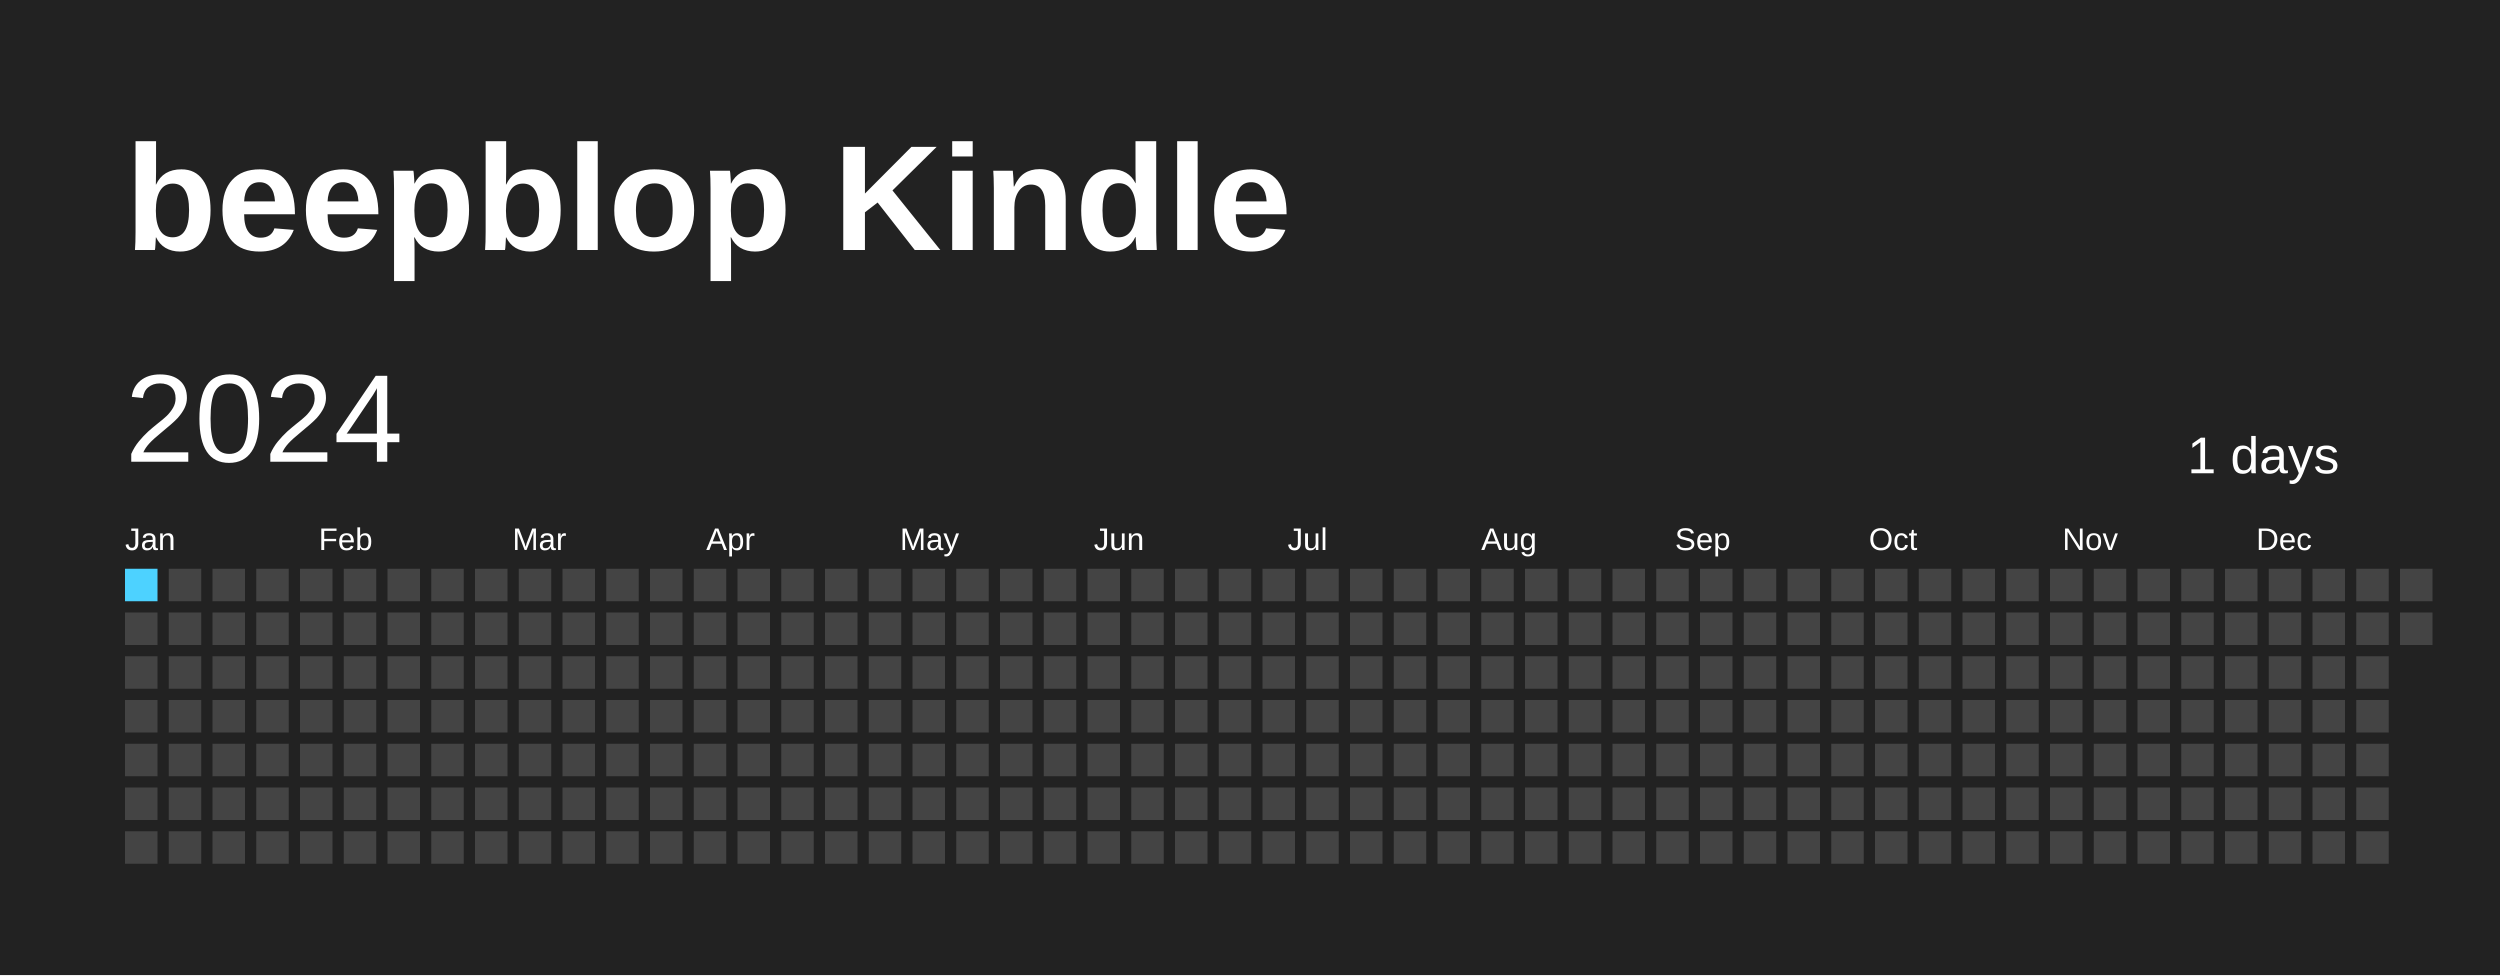
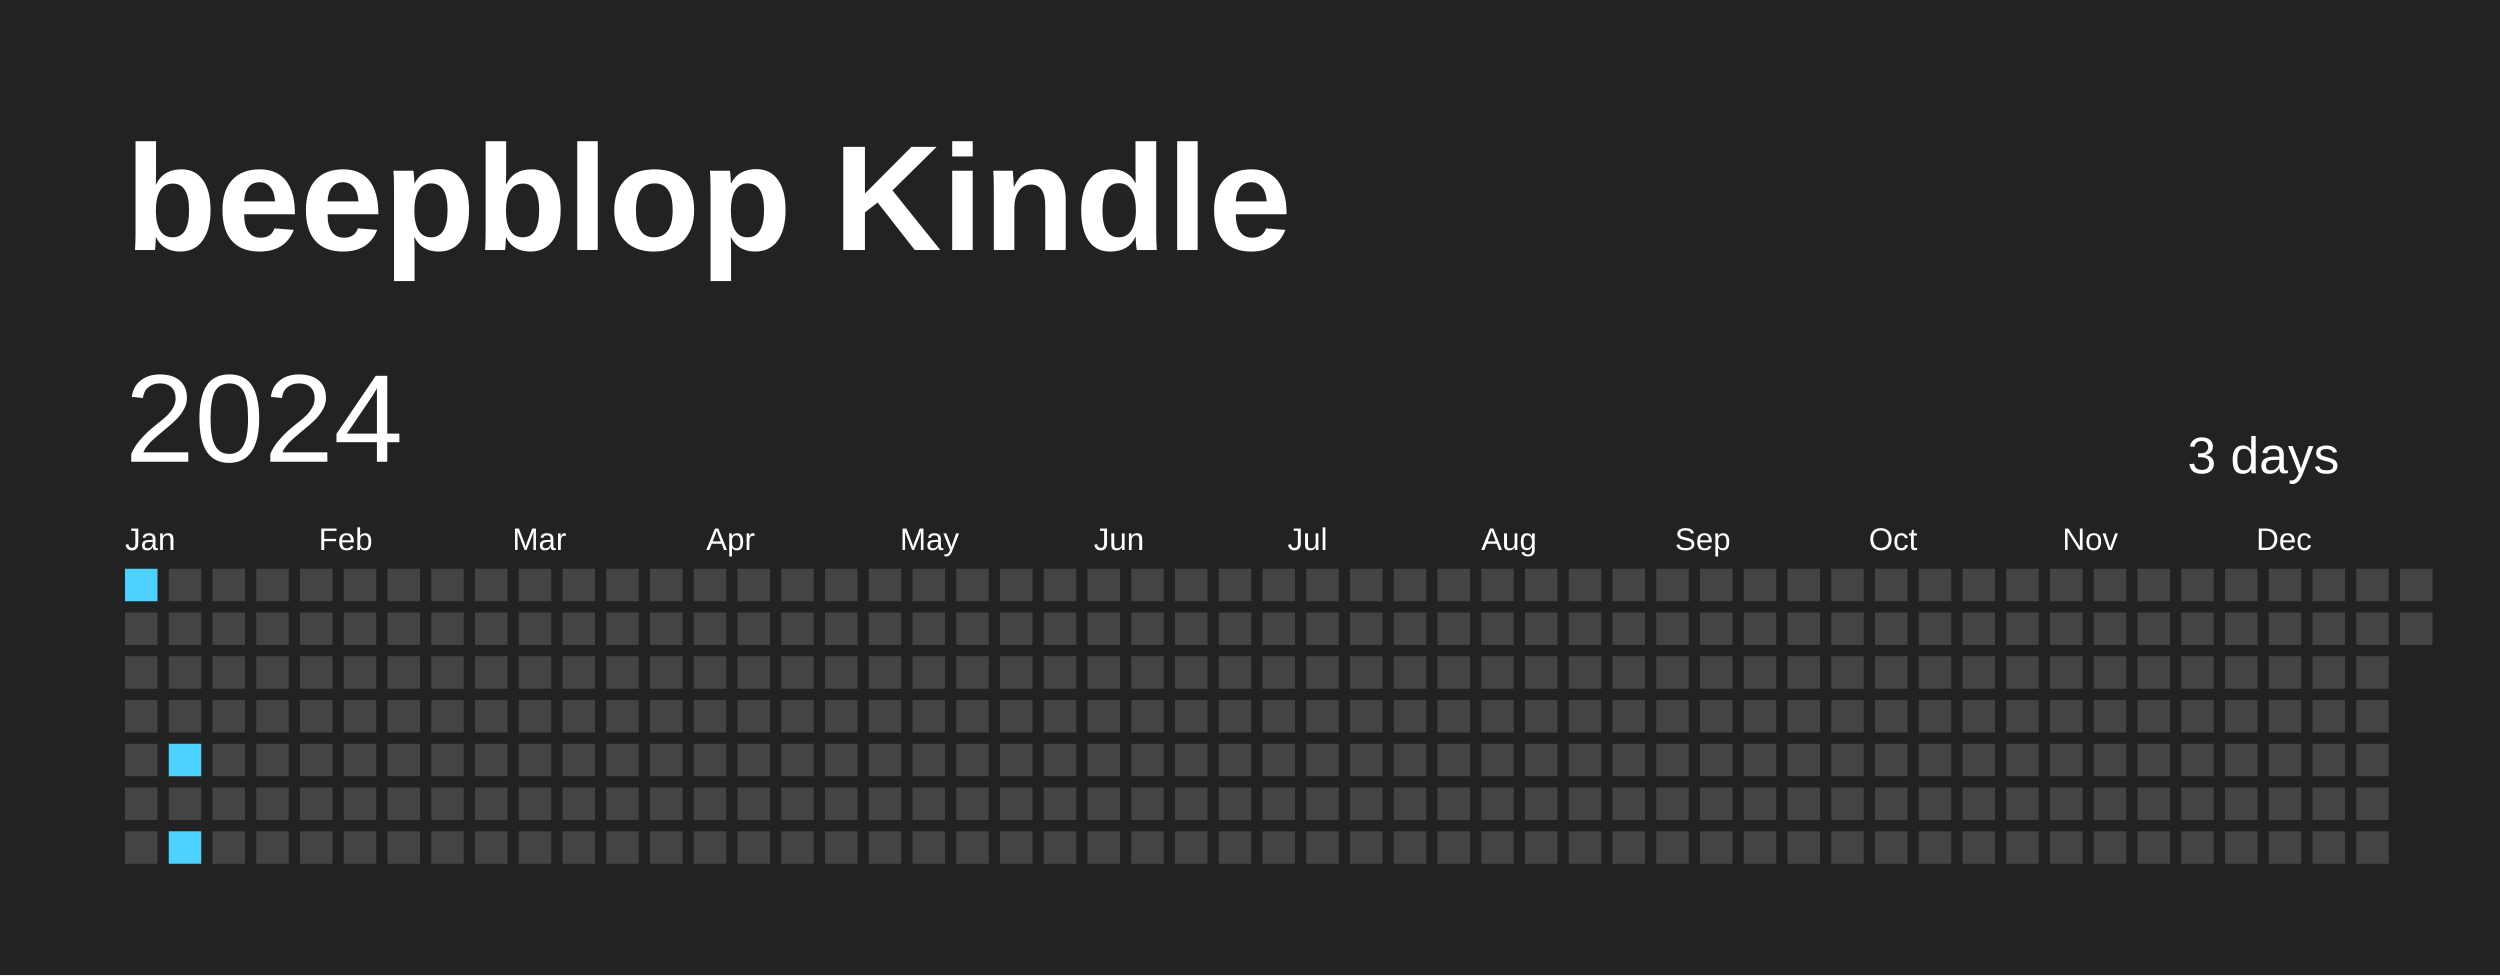
<svg xmlns="http://www.w3.org/2000/svg" baseProfile="full" height="78mm" version="1.1" viewBox="0,0,200,78" width="200mm">
  <defs />
  <rect fill="#222222" height="78" width="200" x="0" y="0" />
  <text fill="#FFFFFF" style="font-size:12px; font-family:Arial; font-weight:bold;" x="10" y="20">beepblop Kindle</text>
  <text dominant-baseline="hanging" fill="#FFFFFF" style="font-size:10.0px; font-family:Arial;" x="10" y="30">2024</text>
-   <text dominant-baseline="hanging" fill="#FFFFFF" style="font-size:4.125px; font-family:Arial;" x="175" y="35">1 days</text>
+   <text dominant-baseline="hanging" fill="#FFFFFF" style="font-size:4.125px; font-family:Arial;" x="175" y="35">3 days</text>
  <text fill="#FFFFFF" style="font-size:2.5px; font-family:Arial" x="10.0" y="44">Jan</text>
  <text fill="#FFFFFF" style="font-size:2.5px; font-family:Arial" x="25.5" y="44">Feb</text>
  <text fill="#FFFFFF" style="font-size:2.5px; font-family:Arial" x="41.0" y="44">Mar</text>
  <text fill="#FFFFFF" style="font-size:2.5px; font-family:Arial" x="56.5" y="44">Apr</text>
  <text fill="#FFFFFF" style="font-size:2.5px; font-family:Arial" x="72.0" y="44">May</text>
  <text fill="#FFFFFF" style="font-size:2.5px; font-family:Arial" x="87.5" y="44">Jun</text>
  <text fill="#FFFFFF" style="font-size:2.5px; font-family:Arial" x="103.0" y="44">Jul</text>
  <text fill="#FFFFFF" style="font-size:2.5px; font-family:Arial" x="118.5" y="44">Aug</text>
  <text fill="#FFFFFF" style="font-size:2.5px; font-family:Arial" x="134.0" y="44">Sep</text>
  <text fill="#FFFFFF" style="font-size:2.5px; font-family:Arial" x="149.5" y="44">Oct</text>
  <text fill="#FFFFFF" style="font-size:2.5px; font-family:Arial" x="165.0" y="44">Nov</text>
  <text fill="#FFFFFF" style="font-size:2.5px; font-family:Arial" x="180.5" y="44">Dec</text>
  <rect fill="#4DD2FF" height="2.6" width="2.6" x="10.0" y="45.5" />
  <rect fill="#444444" height="2.6" width="2.6" x="10.0" y="49.0" />
  <rect fill="#444444" height="2.6" width="2.6" x="10.0" y="52.5" />
  <rect fill="#444444" height="2.6" width="2.6" x="10.0" y="56.0" />
  <rect fill="#444444" height="2.6" width="2.6" x="10.0" y="59.5" />
  <rect fill="#444444" height="2.6" width="2.6" x="10.0" y="63.0" />
  <rect fill="#444444" height="2.6" width="2.6" x="10.0" y="66.5" />
  <rect fill="#444444" height="2.6" width="2.6" x="13.5" y="45.5" />
  <rect fill="#444444" height="2.6" width="2.6" x="13.5" y="49.0" />
  <rect fill="#444444" height="2.6" width="2.6" x="13.5" y="52.5" />
  <rect fill="#444444" height="2.6" width="2.6" x="13.5" y="56.0" />
-   <rect fill="#444444" height="2.6" width="2.6" x="13.5" y="59.5" />
+   <rect fill="#4DD2FF" height="2.6" width="2.6" x="13.5" y="59.5" />
  <rect fill="#444444" height="2.6" width="2.6" x="13.5" y="63.0" />
-   <rect fill="#444444" height="2.6" width="2.6" x="13.5" y="66.5" />
+   <rect fill="#4DD2FF" height="2.6" width="2.6" x="13.5" y="66.5" />
  <rect fill="#444444" height="2.6" width="2.6" x="17.0" y="45.5" />
  <rect fill="#444444" height="2.6" width="2.6" x="17.0" y="49.0" />
  <rect fill="#444444" height="2.6" width="2.6" x="17.0" y="52.5" />
  <rect fill="#444444" height="2.6" width="2.6" x="17.0" y="56.0" />
  <rect fill="#444444" height="2.6" width="2.6" x="17.0" y="59.5" />
  <rect fill="#444444" height="2.6" width="2.6" x="17.0" y="63.0" />
  <rect fill="#444444" height="2.6" width="2.6" x="17.0" y="66.5" />
  <rect fill="#444444" height="2.6" width="2.6" x="20.5" y="45.5" />
  <rect fill="#444444" height="2.6" width="2.6" x="20.5" y="49.0" />
  <rect fill="#444444" height="2.6" width="2.6" x="20.5" y="52.5" />
  <rect fill="#444444" height="2.6" width="2.6" x="20.5" y="56.0" />
  <rect fill="#444444" height="2.6" width="2.6" x="20.5" y="59.5" />
  <rect fill="#444444" height="2.6" width="2.6" x="20.5" y="63.0" />
  <rect fill="#444444" height="2.6" width="2.6" x="20.5" y="66.5" />
  <rect fill="#444444" height="2.6" width="2.6" x="24.0" y="45.5" />
  <rect fill="#444444" height="2.6" width="2.6" x="24.0" y="49.0" />
  <rect fill="#444444" height="2.6" width="2.6" x="24.0" y="52.5" />
  <rect fill="#444444" height="2.6" width="2.6" x="24.0" y="56.0" />
  <rect fill="#444444" height="2.6" width="2.6" x="24.0" y="59.5" />
  <rect fill="#444444" height="2.6" width="2.6" x="24.0" y="63.0" />
  <rect fill="#444444" height="2.6" width="2.6" x="24.0" y="66.5" />
  <rect fill="#444444" height="2.6" width="2.6" x="27.5" y="45.5" />
  <rect fill="#444444" height="2.6" width="2.6" x="27.5" y="49.0" />
  <rect fill="#444444" height="2.6" width="2.6" x="27.5" y="52.5" />
  <rect fill="#444444" height="2.6" width="2.6" x="27.5" y="56.0" />
  <rect fill="#444444" height="2.6" width="2.6" x="27.5" y="59.5" />
  <rect fill="#444444" height="2.6" width="2.6" x="27.5" y="63.0" />
  <rect fill="#444444" height="2.6" width="2.6" x="27.5" y="66.5" />
  <rect fill="#444444" height="2.6" width="2.6" x="31.0" y="45.5" />
  <rect fill="#444444" height="2.6" width="2.6" x="31.0" y="49.0" />
  <rect fill="#444444" height="2.6" width="2.6" x="31.0" y="52.5" />
  <rect fill="#444444" height="2.6" width="2.6" x="31.0" y="56.0" />
  <rect fill="#444444" height="2.6" width="2.6" x="31.0" y="59.5" />
  <rect fill="#444444" height="2.6" width="2.6" x="31.0" y="63.0" />
  <rect fill="#444444" height="2.6" width="2.6" x="31.0" y="66.5" />
  <rect fill="#444444" height="2.6" width="2.6" x="34.5" y="45.5" />
  <rect fill="#444444" height="2.6" width="2.6" x="34.5" y="49.0" />
  <rect fill="#444444" height="2.6" width="2.6" x="34.5" y="52.5" />
  <rect fill="#444444" height="2.6" width="2.6" x="34.5" y="56.0" />
  <rect fill="#444444" height="2.6" width="2.6" x="34.5" y="59.5" />
  <rect fill="#444444" height="2.6" width="2.6" x="34.5" y="63.0" />
  <rect fill="#444444" height="2.6" width="2.6" x="34.5" y="66.5" />
  <rect fill="#444444" height="2.6" width="2.6" x="38.0" y="45.5" />
  <rect fill="#444444" height="2.6" width="2.6" x="38.0" y="49.0" />
  <rect fill="#444444" height="2.6" width="2.6" x="38.0" y="52.5" />
  <rect fill="#444444" height="2.6" width="2.6" x="38.0" y="56.0" />
  <rect fill="#444444" height="2.6" width="2.6" x="38.0" y="59.5" />
  <rect fill="#444444" height="2.6" width="2.6" x="38.0" y="63.0" />
  <rect fill="#444444" height="2.6" width="2.6" x="38.0" y="66.5" />
  <rect fill="#444444" height="2.6" width="2.6" x="41.5" y="45.5" />
  <rect fill="#444444" height="2.6" width="2.6" x="41.5" y="49.0" />
  <rect fill="#444444" height="2.6" width="2.6" x="41.5" y="52.5" />
  <rect fill="#444444" height="2.6" width="2.6" x="41.5" y="56.0" />
  <rect fill="#444444" height="2.6" width="2.6" x="41.5" y="59.5" />
  <rect fill="#444444" height="2.6" width="2.6" x="41.5" y="63.0" />
  <rect fill="#444444" height="2.6" width="2.6" x="41.5" y="66.5" />
  <rect fill="#444444" height="2.6" width="2.6" x="45.0" y="45.5" />
  <rect fill="#444444" height="2.6" width="2.6" x="45.0" y="49.0" />
  <rect fill="#444444" height="2.6" width="2.6" x="45.0" y="52.5" />
  <rect fill="#444444" height="2.6" width="2.6" x="45.0" y="56.0" />
  <rect fill="#444444" height="2.6" width="2.6" x="45.0" y="59.5" />
  <rect fill="#444444" height="2.6" width="2.6" x="45.0" y="63.0" />
  <rect fill="#444444" height="2.6" width="2.6" x="45.0" y="66.5" />
  <rect fill="#444444" height="2.6" width="2.6" x="48.5" y="45.5" />
  <rect fill="#444444" height="2.6" width="2.6" x="48.5" y="49.0" />
  <rect fill="#444444" height="2.6" width="2.6" x="48.5" y="52.5" />
  <rect fill="#444444" height="2.6" width="2.6" x="48.5" y="56.0" />
  <rect fill="#444444" height="2.6" width="2.6" x="48.5" y="59.5" />
  <rect fill="#444444" height="2.6" width="2.6" x="48.5" y="63.0" />
  <rect fill="#444444" height="2.6" width="2.6" x="48.5" y="66.5" />
  <rect fill="#444444" height="2.6" width="2.6" x="52.0" y="45.5" />
  <rect fill="#444444" height="2.6" width="2.6" x="52.0" y="49.0" />
  <rect fill="#444444" height="2.6" width="2.6" x="52.0" y="52.5" />
  <rect fill="#444444" height="2.6" width="2.6" x="52.0" y="56.0" />
  <rect fill="#444444" height="2.6" width="2.6" x="52.0" y="59.5" />
  <rect fill="#444444" height="2.6" width="2.6" x="52.0" y="63.0" />
  <rect fill="#444444" height="2.6" width="2.6" x="52.0" y="66.5" />
  <rect fill="#444444" height="2.6" width="2.6" x="55.5" y="45.5" />
  <rect fill="#444444" height="2.6" width="2.6" x="55.5" y="49.0" />
  <rect fill="#444444" height="2.6" width="2.6" x="55.5" y="52.5" />
  <rect fill="#444444" height="2.6" width="2.6" x="55.5" y="56.0" />
  <rect fill="#444444" height="2.6" width="2.6" x="55.5" y="59.5" />
  <rect fill="#444444" height="2.6" width="2.6" x="55.5" y="63.0" />
  <rect fill="#444444" height="2.6" width="2.6" x="55.5" y="66.5" />
  <rect fill="#444444" height="2.6" width="2.6" x="59.0" y="45.5" />
  <rect fill="#444444" height="2.6" width="2.6" x="59.0" y="49.0" />
  <rect fill="#444444" height="2.6" width="2.6" x="59.0" y="52.5" />
  <rect fill="#444444" height="2.6" width="2.6" x="59.0" y="56.0" />
  <rect fill="#444444" height="2.6" width="2.6" x="59.0" y="59.5" />
  <rect fill="#444444" height="2.6" width="2.6" x="59.0" y="63.0" />
  <rect fill="#444444" height="2.6" width="2.6" x="59.0" y="66.5" />
  <rect fill="#444444" height="2.6" width="2.6" x="62.5" y="45.5" />
  <rect fill="#444444" height="2.6" width="2.6" x="62.5" y="49.0" />
  <rect fill="#444444" height="2.6" width="2.6" x="62.5" y="52.5" />
  <rect fill="#444444" height="2.6" width="2.6" x="62.5" y="56.0" />
  <rect fill="#444444" height="2.6" width="2.6" x="62.5" y="59.5" />
  <rect fill="#444444" height="2.6" width="2.6" x="62.5" y="63.0" />
  <rect fill="#444444" height="2.6" width="2.6" x="62.5" y="66.5" />
  <rect fill="#444444" height="2.6" width="2.6" x="66.0" y="45.5" />
  <rect fill="#444444" height="2.6" width="2.6" x="66.0" y="49.0" />
  <rect fill="#444444" height="2.6" width="2.6" x="66.0" y="52.5" />
  <rect fill="#444444" height="2.6" width="2.6" x="66.0" y="56.0" />
  <rect fill="#444444" height="2.6" width="2.6" x="66.0" y="59.5" />
  <rect fill="#444444" height="2.6" width="2.6" x="66.0" y="63.0" />
  <rect fill="#444444" height="2.6" width="2.6" x="66.0" y="66.5" />
  <rect fill="#444444" height="2.6" width="2.6" x="69.5" y="45.5" />
  <rect fill="#444444" height="2.6" width="2.6" x="69.5" y="49.0" />
  <rect fill="#444444" height="2.6" width="2.6" x="69.5" y="52.5" />
  <rect fill="#444444" height="2.6" width="2.6" x="69.5" y="56.0" />
  <rect fill="#444444" height="2.6" width="2.6" x="69.5" y="59.5" />
  <rect fill="#444444" height="2.6" width="2.6" x="69.5" y="63.0" />
  <rect fill="#444444" height="2.6" width="2.6" x="69.5" y="66.5" />
  <rect fill="#444444" height="2.6" width="2.6" x="73.0" y="45.5" />
  <rect fill="#444444" height="2.6" width="2.6" x="73.0" y="49.0" />
  <rect fill="#444444" height="2.6" width="2.6" x="73.0" y="52.5" />
  <rect fill="#444444" height="2.6" width="2.6" x="73.0" y="56.0" />
  <rect fill="#444444" height="2.6" width="2.6" x="73.0" y="59.5" />
  <rect fill="#444444" height="2.6" width="2.6" x="73.0" y="63.0" />
  <rect fill="#444444" height="2.6" width="2.6" x="73.0" y="66.5" />
  <rect fill="#444444" height="2.6" width="2.6" x="76.5" y="45.5" />
  <rect fill="#444444" height="2.6" width="2.6" x="76.5" y="49.0" />
  <rect fill="#444444" height="2.6" width="2.6" x="76.5" y="52.5" />
  <rect fill="#444444" height="2.6" width="2.6" x="76.5" y="56.0" />
  <rect fill="#444444" height="2.6" width="2.6" x="76.5" y="59.5" />
  <rect fill="#444444" height="2.6" width="2.6" x="76.5" y="63.0" />
  <rect fill="#444444" height="2.6" width="2.6" x="76.5" y="66.5" />
  <rect fill="#444444" height="2.6" width="2.6" x="80.0" y="45.5" />
  <rect fill="#444444" height="2.6" width="2.6" x="80.0" y="49.0" />
  <rect fill="#444444" height="2.6" width="2.6" x="80.0" y="52.5" />
  <rect fill="#444444" height="2.6" width="2.6" x="80.0" y="56.0" />
  <rect fill="#444444" height="2.6" width="2.6" x="80.0" y="59.5" />
  <rect fill="#444444" height="2.6" width="2.6" x="80.0" y="63.0" />
  <rect fill="#444444" height="2.6" width="2.6" x="80.0" y="66.5" />
  <rect fill="#444444" height="2.6" width="2.6" x="83.5" y="45.5" />
  <rect fill="#444444" height="2.6" width="2.6" x="83.5" y="49.0" />
  <rect fill="#444444" height="2.6" width="2.6" x="83.5" y="52.5" />
  <rect fill="#444444" height="2.6" width="2.6" x="83.5" y="56.0" />
  <rect fill="#444444" height="2.6" width="2.6" x="83.5" y="59.5" />
  <rect fill="#444444" height="2.6" width="2.6" x="83.5" y="63.0" />
  <rect fill="#444444" height="2.6" width="2.6" x="83.5" y="66.5" />
  <rect fill="#444444" height="2.6" width="2.6" x="87.0" y="45.5" />
  <rect fill="#444444" height="2.6" width="2.6" x="87.0" y="49.0" />
  <rect fill="#444444" height="2.6" width="2.6" x="87.0" y="52.5" />
  <rect fill="#444444" height="2.6" width="2.6" x="87.0" y="56.0" />
  <rect fill="#444444" height="2.6" width="2.6" x="87.0" y="59.5" />
  <rect fill="#444444" height="2.6" width="2.6" x="87.0" y="63.0" />
  <rect fill="#444444" height="2.6" width="2.6" x="87.0" y="66.5" />
  <rect fill="#444444" height="2.6" width="2.6" x="90.5" y="45.5" />
  <rect fill="#444444" height="2.6" width="2.6" x="90.5" y="49.0" />
  <rect fill="#444444" height="2.6" width="2.6" x="90.5" y="52.5" />
  <rect fill="#444444" height="2.6" width="2.6" x="90.5" y="56.0" />
  <rect fill="#444444" height="2.6" width="2.6" x="90.5" y="59.5" />
  <rect fill="#444444" height="2.6" width="2.6" x="90.5" y="63.0" />
  <rect fill="#444444" height="2.6" width="2.6" x="90.5" y="66.5" />
  <rect fill="#444444" height="2.6" width="2.6" x="94.0" y="45.5" />
  <rect fill="#444444" height="2.6" width="2.6" x="94.0" y="49.0" />
  <rect fill="#444444" height="2.6" width="2.6" x="94.0" y="52.5" />
  <rect fill="#444444" height="2.6" width="2.6" x="94.0" y="56.0" />
  <rect fill="#444444" height="2.6" width="2.6" x="94.0" y="59.5" />
  <rect fill="#444444" height="2.6" width="2.6" x="94.0" y="63.0" />
  <rect fill="#444444" height="2.6" width="2.6" x="94.0" y="66.5" />
  <rect fill="#444444" height="2.6" width="2.6" x="97.5" y="45.5" />
  <rect fill="#444444" height="2.6" width="2.6" x="97.5" y="49.0" />
  <rect fill="#444444" height="2.6" width="2.6" x="97.5" y="52.5" />
  <rect fill="#444444" height="2.6" width="2.6" x="97.5" y="56.0" />
  <rect fill="#444444" height="2.6" width="2.6" x="97.5" y="59.5" />
  <rect fill="#444444" height="2.6" width="2.6" x="97.5" y="63.0" />
  <rect fill="#444444" height="2.6" width="2.6" x="97.5" y="66.5" />
  <rect fill="#444444" height="2.6" width="2.6" x="101.0" y="45.5" />
  <rect fill="#444444" height="2.6" width="2.6" x="101.0" y="49.0" />
  <rect fill="#444444" height="2.6" width="2.6" x="101.0" y="52.5" />
  <rect fill="#444444" height="2.6" width="2.6" x="101.0" y="56.0" />
  <rect fill="#444444" height="2.6" width="2.6" x="101.0" y="59.5" />
  <rect fill="#444444" height="2.6" width="2.6" x="101.0" y="63.0" />
  <rect fill="#444444" height="2.6" width="2.6" x="101.0" y="66.5" />
  <rect fill="#444444" height="2.6" width="2.6" x="104.5" y="45.5" />
  <rect fill="#444444" height="2.6" width="2.6" x="104.5" y="49.0" />
  <rect fill="#444444" height="2.6" width="2.6" x="104.5" y="52.5" />
  <rect fill="#444444" height="2.6" width="2.6" x="104.5" y="56.0" />
  <rect fill="#444444" height="2.6" width="2.6" x="104.5" y="59.5" />
  <rect fill="#444444" height="2.6" width="2.6" x="104.5" y="63.0" />
  <rect fill="#444444" height="2.6" width="2.6" x="104.5" y="66.5" />
  <rect fill="#444444" height="2.6" width="2.6" x="108.0" y="45.5" />
  <rect fill="#444444" height="2.6" width="2.6" x="108.0" y="49.0" />
  <rect fill="#444444" height="2.6" width="2.6" x="108.0" y="52.5" />
  <rect fill="#444444" height="2.6" width="2.6" x="108.0" y="56.0" />
  <rect fill="#444444" height="2.6" width="2.6" x="108.0" y="59.5" />
  <rect fill="#444444" height="2.6" width="2.6" x="108.0" y="63.0" />
  <rect fill="#444444" height="2.6" width="2.6" x="108.0" y="66.5" />
  <rect fill="#444444" height="2.6" width="2.6" x="111.5" y="45.5" />
  <rect fill="#444444" height="2.6" width="2.6" x="111.5" y="49.0" />
  <rect fill="#444444" height="2.6" width="2.6" x="111.5" y="52.5" />
  <rect fill="#444444" height="2.6" width="2.6" x="111.5" y="56.0" />
  <rect fill="#444444" height="2.6" width="2.6" x="111.5" y="59.5" />
  <rect fill="#444444" height="2.6" width="2.6" x="111.5" y="63.0" />
  <rect fill="#444444" height="2.6" width="2.6" x="111.5" y="66.5" />
  <rect fill="#444444" height="2.6" width="2.6" x="115.0" y="45.5" />
  <rect fill="#444444" height="2.6" width="2.6" x="115.0" y="49.0" />
  <rect fill="#444444" height="2.6" width="2.6" x="115.0" y="52.5" />
  <rect fill="#444444" height="2.6" width="2.6" x="115.0" y="56.0" />
  <rect fill="#444444" height="2.6" width="2.6" x="115.0" y="59.5" />
  <rect fill="#444444" height="2.6" width="2.6" x="115.0" y="63.0" />
  <rect fill="#444444" height="2.6" width="2.6" x="115.0" y="66.5" />
  <rect fill="#444444" height="2.6" width="2.6" x="118.5" y="45.5" />
  <rect fill="#444444" height="2.6" width="2.6" x="118.5" y="49.0" />
  <rect fill="#444444" height="2.6" width="2.6" x="118.5" y="52.5" />
  <rect fill="#444444" height="2.6" width="2.6" x="118.5" y="56.0" />
  <rect fill="#444444" height="2.6" width="2.6" x="118.5" y="59.5" />
  <rect fill="#444444" height="2.6" width="2.6" x="118.5" y="63.0" />
  <rect fill="#444444" height="2.6" width="2.6" x="118.5" y="66.5" />
  <rect fill="#444444" height="2.6" width="2.6" x="122.0" y="45.5" />
  <rect fill="#444444" height="2.6" width="2.6" x="122.0" y="49.0" />
  <rect fill="#444444" height="2.6" width="2.6" x="122.0" y="52.5" />
  <rect fill="#444444" height="2.6" width="2.6" x="122.0" y="56.0" />
  <rect fill="#444444" height="2.6" width="2.6" x="122.0" y="59.5" />
  <rect fill="#444444" height="2.6" width="2.6" x="122.0" y="63.0" />
  <rect fill="#444444" height="2.6" width="2.6" x="122.0" y="66.5" />
  <rect fill="#444444" height="2.6" width="2.6" x="125.5" y="45.5" />
  <rect fill="#444444" height="2.6" width="2.6" x="125.5" y="49.0" />
  <rect fill="#444444" height="2.6" width="2.6" x="125.5" y="52.5" />
  <rect fill="#444444" height="2.6" width="2.6" x="125.5" y="56.0" />
  <rect fill="#444444" height="2.6" width="2.6" x="125.5" y="59.5" />
  <rect fill="#444444" height="2.6" width="2.6" x="125.5" y="63.0" />
  <rect fill="#444444" height="2.6" width="2.6" x="125.5" y="66.5" />
  <rect fill="#444444" height="2.6" width="2.6" x="129.0" y="45.5" />
  <rect fill="#444444" height="2.6" width="2.6" x="129.0" y="49.0" />
  <rect fill="#444444" height="2.6" width="2.6" x="129.0" y="52.5" />
  <rect fill="#444444" height="2.6" width="2.6" x="129.0" y="56.0" />
  <rect fill="#444444" height="2.6" width="2.6" x="129.0" y="59.5" />
  <rect fill="#444444" height="2.6" width="2.6" x="129.0" y="63.0" />
  <rect fill="#444444" height="2.6" width="2.6" x="129.0" y="66.5" />
  <rect fill="#444444" height="2.6" width="2.6" x="132.5" y="45.5" />
  <rect fill="#444444" height="2.6" width="2.6" x="132.5" y="49.0" />
  <rect fill="#444444" height="2.6" width="2.6" x="132.5" y="52.5" />
  <rect fill="#444444" height="2.6" width="2.6" x="132.5" y="56.0" />
  <rect fill="#444444" height="2.6" width="2.6" x="132.5" y="59.5" />
  <rect fill="#444444" height="2.6" width="2.6" x="132.5" y="63.0" />
  <rect fill="#444444" height="2.6" width="2.6" x="132.5" y="66.5" />
  <rect fill="#444444" height="2.6" width="2.6" x="136.0" y="45.5" />
  <rect fill="#444444" height="2.6" width="2.6" x="136.0" y="49.0" />
  <rect fill="#444444" height="2.6" width="2.6" x="136.0" y="52.5" />
  <rect fill="#444444" height="2.6" width="2.6" x="136.0" y="56.0" />
  <rect fill="#444444" height="2.6" width="2.6" x="136.0" y="59.5" />
  <rect fill="#444444" height="2.6" width="2.6" x="136.0" y="63.0" />
  <rect fill="#444444" height="2.6" width="2.6" x="136.0" y="66.5" />
  <rect fill="#444444" height="2.6" width="2.6" x="139.5" y="45.5" />
  <rect fill="#444444" height="2.6" width="2.6" x="139.5" y="49.0" />
  <rect fill="#444444" height="2.6" width="2.6" x="139.5" y="52.5" />
  <rect fill="#444444" height="2.6" width="2.6" x="139.5" y="56.0" />
  <rect fill="#444444" height="2.6" width="2.6" x="139.5" y="59.5" />
  <rect fill="#444444" height="2.6" width="2.6" x="139.5" y="63.0" />
  <rect fill="#444444" height="2.6" width="2.6" x="139.5" y="66.5" />
  <rect fill="#444444" height="2.6" width="2.6" x="143.0" y="45.5" />
  <rect fill="#444444" height="2.6" width="2.6" x="143.0" y="49.0" />
  <rect fill="#444444" height="2.6" width="2.6" x="143.0" y="52.5" />
  <rect fill="#444444" height="2.6" width="2.6" x="143.0" y="56.0" />
  <rect fill="#444444" height="2.6" width="2.6" x="143.0" y="59.5" />
  <rect fill="#444444" height="2.6" width="2.6" x="143.0" y="63.0" />
  <rect fill="#444444" height="2.6" width="2.6" x="143.0" y="66.5" />
  <rect fill="#444444" height="2.6" width="2.6" x="146.5" y="45.5" />
  <rect fill="#444444" height="2.6" width="2.6" x="146.5" y="49.0" />
  <rect fill="#444444" height="2.6" width="2.6" x="146.5" y="52.5" />
  <rect fill="#444444" height="2.6" width="2.6" x="146.5" y="56.0" />
  <rect fill="#444444" height="2.6" width="2.6" x="146.5" y="59.5" />
  <rect fill="#444444" height="2.6" width="2.6" x="146.5" y="63.0" />
  <rect fill="#444444" height="2.6" width="2.6" x="146.5" y="66.5" />
  <rect fill="#444444" height="2.6" width="2.6" x="150.0" y="45.5" />
  <rect fill="#444444" height="2.6" width="2.6" x="150.0" y="49.0" />
  <rect fill="#444444" height="2.6" width="2.6" x="150.0" y="52.5" />
  <rect fill="#444444" height="2.6" width="2.6" x="150.0" y="56.0" />
  <rect fill="#444444" height="2.6" width="2.6" x="150.0" y="59.5" />
  <rect fill="#444444" height="2.6" width="2.6" x="150.0" y="63.0" />
  <rect fill="#444444" height="2.6" width="2.6" x="150.0" y="66.5" />
  <rect fill="#444444" height="2.6" width="2.6" x="153.5" y="45.5" />
  <rect fill="#444444" height="2.6" width="2.6" x="153.5" y="49.0" />
  <rect fill="#444444" height="2.6" width="2.6" x="153.5" y="52.5" />
  <rect fill="#444444" height="2.6" width="2.6" x="153.5" y="56.0" />
  <rect fill="#444444" height="2.6" width="2.6" x="153.5" y="59.5" />
  <rect fill="#444444" height="2.6" width="2.6" x="153.5" y="63.0" />
  <rect fill="#444444" height="2.6" width="2.6" x="153.5" y="66.5" />
  <rect fill="#444444" height="2.6" width="2.6" x="157.0" y="45.5" />
  <rect fill="#444444" height="2.6" width="2.6" x="157.0" y="49.0" />
  <rect fill="#444444" height="2.6" width="2.6" x="157.0" y="52.5" />
  <rect fill="#444444" height="2.6" width="2.6" x="157.0" y="56.0" />
  <rect fill="#444444" height="2.6" width="2.6" x="157.0" y="59.5" />
  <rect fill="#444444" height="2.6" width="2.6" x="157.0" y="63.0" />
  <rect fill="#444444" height="2.6" width="2.6" x="157.0" y="66.5" />
  <rect fill="#444444" height="2.6" width="2.6" x="160.5" y="45.5" />
  <rect fill="#444444" height="2.6" width="2.6" x="160.5" y="49.0" />
  <rect fill="#444444" height="2.6" width="2.6" x="160.5" y="52.5" />
  <rect fill="#444444" height="2.6" width="2.6" x="160.5" y="56.0" />
  <rect fill="#444444" height="2.6" width="2.6" x="160.5" y="59.5" />
  <rect fill="#444444" height="2.6" width="2.6" x="160.5" y="63.0" />
  <rect fill="#444444" height="2.6" width="2.6" x="160.5" y="66.5" />
  <rect fill="#444444" height="2.6" width="2.6" x="164.0" y="45.5" />
  <rect fill="#444444" height="2.6" width="2.6" x="164.0" y="49.0" />
  <rect fill="#444444" height="2.6" width="2.6" x="164.0" y="52.5" />
  <rect fill="#444444" height="2.6" width="2.6" x="164.0" y="56.0" />
  <rect fill="#444444" height="2.6" width="2.6" x="164.0" y="59.5" />
  <rect fill="#444444" height="2.6" width="2.6" x="164.0" y="63.0" />
  <rect fill="#444444" height="2.6" width="2.6" x="164.0" y="66.5" />
  <rect fill="#444444" height="2.6" width="2.6" x="167.5" y="45.5" />
  <rect fill="#444444" height="2.6" width="2.6" x="167.5" y="49.0" />
  <rect fill="#444444" height="2.6" width="2.6" x="167.5" y="52.5" />
  <rect fill="#444444" height="2.6" width="2.6" x="167.5" y="56.0" />
  <rect fill="#444444" height="2.6" width="2.6" x="167.5" y="59.5" />
  <rect fill="#444444" height="2.6" width="2.6" x="167.5" y="63.0" />
  <rect fill="#444444" height="2.6" width="2.6" x="167.5" y="66.5" />
  <rect fill="#444444" height="2.6" width="2.6" x="171.0" y="45.5" />
  <rect fill="#444444" height="2.6" width="2.6" x="171.0" y="49.0" />
  <rect fill="#444444" height="2.6" width="2.6" x="171.0" y="52.5" />
  <rect fill="#444444" height="2.6" width="2.6" x="171.0" y="56.0" />
  <rect fill="#444444" height="2.6" width="2.6" x="171.0" y="59.5" />
  <rect fill="#444444" height="2.6" width="2.6" x="171.0" y="63.0" />
  <rect fill="#444444" height="2.6" width="2.6" x="171.0" y="66.5" />
  <rect fill="#444444" height="2.6" width="2.6" x="174.5" y="45.5" />
  <rect fill="#444444" height="2.6" width="2.6" x="174.5" y="49.0" />
  <rect fill="#444444" height="2.6" width="2.6" x="174.5" y="52.5" />
  <rect fill="#444444" height="2.6" width="2.6" x="174.5" y="56.0" />
  <rect fill="#444444" height="2.6" width="2.6" x="174.5" y="59.5" />
  <rect fill="#444444" height="2.6" width="2.6" x="174.5" y="63.0" />
  <rect fill="#444444" height="2.6" width="2.6" x="174.5" y="66.5" />
  <rect fill="#444444" height="2.6" width="2.6" x="178.0" y="45.5" />
  <rect fill="#444444" height="2.6" width="2.6" x="178.0" y="49.0" />
  <rect fill="#444444" height="2.6" width="2.6" x="178.0" y="52.5" />
  <rect fill="#444444" height="2.6" width="2.6" x="178.0" y="56.0" />
  <rect fill="#444444" height="2.6" width="2.6" x="178.0" y="59.5" />
  <rect fill="#444444" height="2.6" width="2.6" x="178.0" y="63.0" />
  <rect fill="#444444" height="2.6" width="2.6" x="178.0" y="66.5" />
  <rect fill="#444444" height="2.6" width="2.6" x="181.5" y="45.5" />
  <rect fill="#444444" height="2.6" width="2.6" x="181.5" y="49.0" />
  <rect fill="#444444" height="2.6" width="2.6" x="181.5" y="52.5" />
  <rect fill="#444444" height="2.6" width="2.6" x="181.5" y="56.0" />
  <rect fill="#444444" height="2.6" width="2.6" x="181.5" y="59.5" />
  <rect fill="#444444" height="2.6" width="2.6" x="181.5" y="63.0" />
  <rect fill="#444444" height="2.6" width="2.6" x="181.5" y="66.5" />
  <rect fill="#444444" height="2.6" width="2.6" x="185.0" y="45.5" />
  <rect fill="#444444" height="2.6" width="2.6" x="185.0" y="49.0" />
  <rect fill="#444444" height="2.6" width="2.6" x="185.0" y="52.5" />
  <rect fill="#444444" height="2.6" width="2.6" x="185.0" y="56.0" />
  <rect fill="#444444" height="2.6" width="2.6" x="185.0" y="59.5" />
  <rect fill="#444444" height="2.6" width="2.6" x="185.0" y="63.0" />
  <rect fill="#444444" height="2.6" width="2.6" x="185.0" y="66.5" />
  <rect fill="#444444" height="2.6" width="2.6" x="188.5" y="45.5" />
  <rect fill="#444444" height="2.6" width="2.6" x="188.5" y="49.0" />
  <rect fill="#444444" height="2.6" width="2.6" x="188.5" y="52.5" />
  <rect fill="#444444" height="2.6" width="2.6" x="188.5" y="56.0" />
  <rect fill="#444444" height="2.6" width="2.6" x="188.5" y="59.5" />
  <rect fill="#444444" height="2.6" width="2.6" x="188.5" y="63.0" />
  <rect fill="#444444" height="2.6" width="2.6" x="188.5" y="66.5" />
  <rect fill="#444444" height="2.6" width="2.6" x="192.0" y="45.5" />
  <rect fill="#444444" height="2.6" width="2.6" x="192.0" y="49.0" />
</svg>
